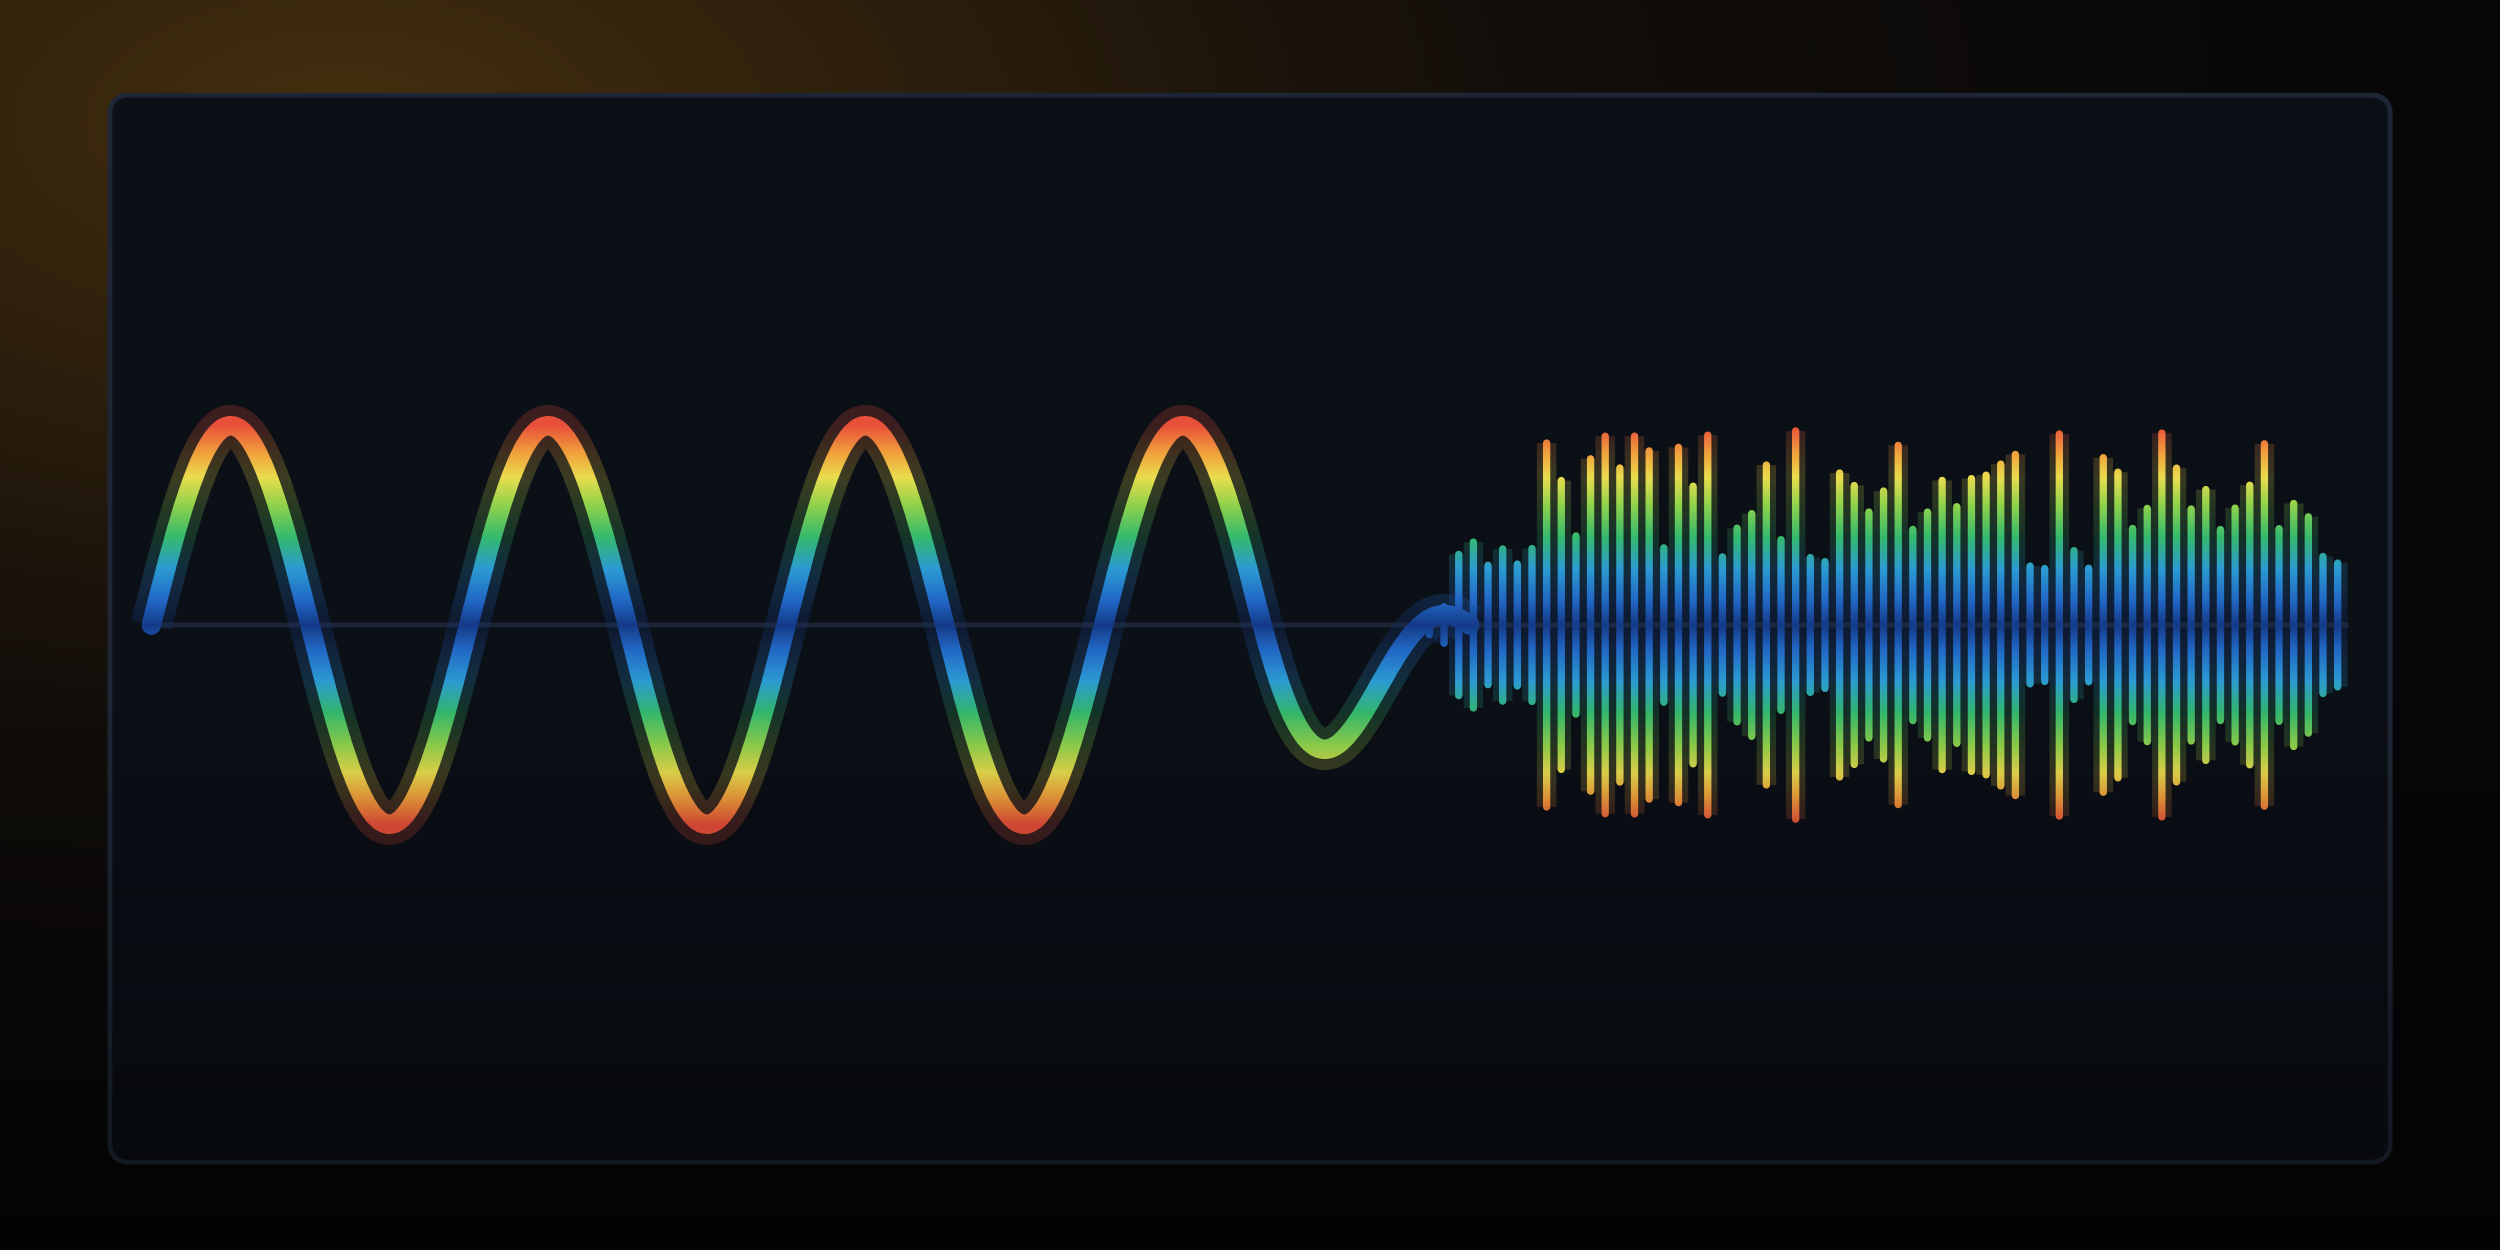
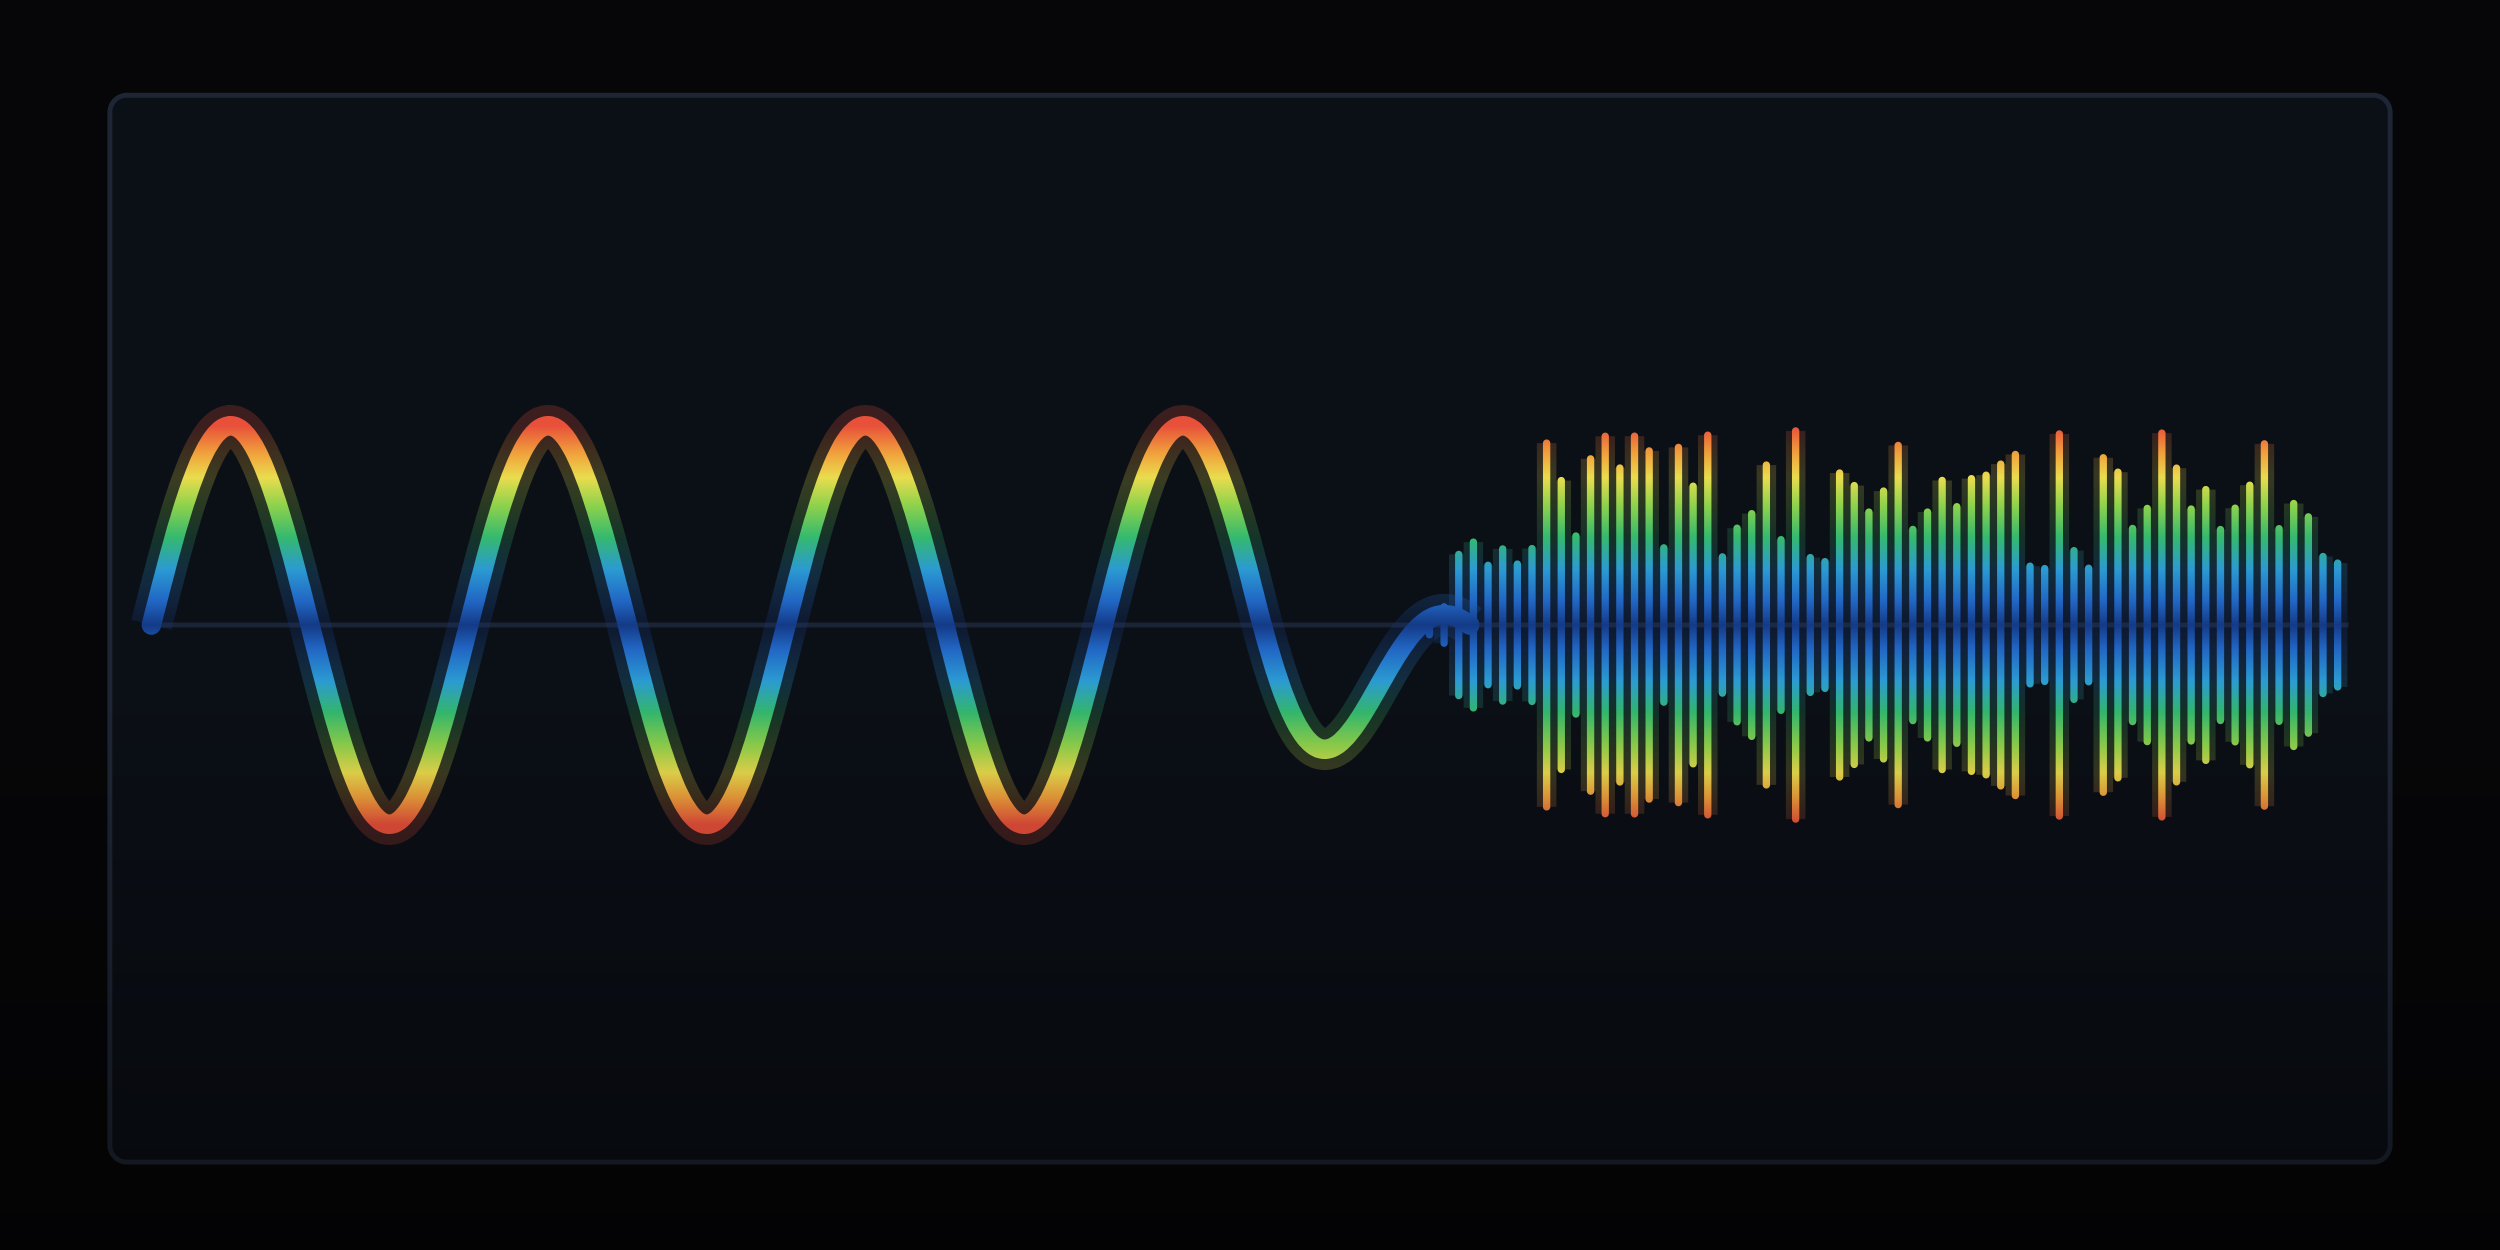
<svg xmlns="http://www.w3.org/2000/svg" preserveAspectRatio="xMidYMid meet" viewBox="0 0 2048 1024" role="img">
  <defs>
    <radialGradient id="amb_b06" cx="14%" cy="10%" r="85%">
      <stop offset="0" stop-color="#f5a020" stop-opacity="0.26" />
      <stop offset="0.55" stop-color="#f5a020" stop-opacity="0.05" />
      <stop offset="1" stop-color="#f5a020" stop-opacity="0" />
    </radialGradient>
    <linearGradient id="vig_b06" x1="0" y1="0" x2="0" y2="1">
      <stop offset="0.55" stop-color="#000" stop-opacity="0" />
      <stop offset="1" stop-color="#000" stop-opacity="0.45" />
    </linearGradient>
    <linearGradient id="mir_b06" gradientUnits="userSpaceOnUse" x1="0" y1="348.8" x2="0" y2="675.2">
      <stop offset="0" stop-color="#e8503a" />
      <stop offset="0.07" stop-color="#f0a23c" />
      <stop offset="0.13" stop-color="#e9dc4d" />
      <stop offset="0.2" stop-color="#8ed24c" />
      <stop offset="0.28" stop-color="#34b96e" />
      <stop offset="0.36" stop-color="#2b9ad2" />
      <stop offset="0.44" stop-color="#2166c4" />
      <stop offset="0.5" stop-color="#143a86" />
      <stop offset="0.5" stop-color="#143a86" />
      <stop offset="0.56" stop-color="#2166c4" />
      <stop offset="0.64" stop-color="#2b9ad2" />
      <stop offset="0.72" stop-color="#34b96e" />
      <stop offset="0.8" stop-color="#8ed24c" />
      <stop offset="0.87" stop-color="#e9dc4d" />
      <stop offset="0.93" stop-color="#f0a23c" />
      <stop offset="1" stop-color="#e8503a" />
    </linearGradient>
  </defs>
  <rect width="2048" height="1024" fill="#060608" />
-   <rect width="2048" height="1024" fill="url(#amb_b06)" />
  <rect x="90" y="78" width="1868" height="874" rx="14" fill="#0b0f16" stroke="#1e2635" stroke-width="4" />
  <line x1="124" y1="512" x2="1924" y2="512" stroke="#1b2434" stroke-width="4" />
  <polyline points="124,512 125.4,506.4 126.8,500.8 128.3,495.2 129.7,489.6 131.1,484.1 132.5,478.6 134,473.1 135.4,467.7 136.8,462.3 138.2,457 139.7,451.7 141.1,446.6 142.5,441.5 143.9,436.4 145.3,431.5 146.8,426.7 148.2,421.9 149.6,417.3 151,412.8 152.5,408.4 153.9,404.1 155.3,400 156.7,396 158.2,392.1 159.6,388.4 161,384.8 162.4,381.3 163.8,378 165.3,374.9 166.7,372 168.1,369.2 169.5,366.5 171,364.1 172.4,361.8 173.8,359.7 175.2,357.8 176.6,356 178.1,354.5 179.5,353.1 180.9,351.9 182.3,350.9 183.8,350.1 185.2,349.5 186.6,349.1 188,348.8 189.5,348.8 190.9,349 192.3,349.3 193.7,349.9 195.1,350.6 196.6,351.5 198,352.6 199.4,353.9 200.8,355.4 202.3,357.1 203.7,359 205.1,361 206.5,363.2 208,365.6 209.4,368.2 210.8,370.9 212.2,373.8 213.6,376.9 215.1,380.1 216.5,383.5 217.9,387 219.3,390.7 220.8,394.6 222.2,398.5 223.6,402.6 225,406.8 226.5,411.2 227.9,415.7 229.3,420.3 230.7,425 232.1,429.7 233.6,434.6 235,439.6 236.4,444.7 237.8,449.9 239.3,455.1 240.7,460.4 242.1,465.7 243.5,471.1 244.9,476.6 246.4,482.1 247.8,487.6 249.2,493.2 250.6,498.8 252.1,504.4 253.5,510 254.9,515.6 256.3,521.2 257.8,526.8 259.2,532.4 260.6,537.9 262,543.4 263.4,548.9 264.9,554.4 266.3,559.8 267.7,565.1 269.1,570.4 270.6,575.6 272,580.7 273.4,585.8 274.8,590.7 276.3,595.6 277.7,600.4 279.1,605 280.5,609.6 281.9,614 283.4,618.3 284.8,622.5 286.2,626.6 287.6,630.5 289.1,634.3 290.5,638 291.9,641.4 293.3,644.8 294.8,648 296.2,651 297.6,653.9 299,656.5 300.4,659.1 301.9,661.4 303.3,663.6 304.7,665.6 306.1,667.4 307.6,669 309,670.4 310.4,671.7 311.8,672.8 313.2,673.6 314.7,674.3 316.1,674.8 317.5,675.1 318.9,675.2 320.4,675.1 321.8,674.8 323.2,674.4 324.6,673.7 326.1,672.8 327.5,671.8 328.9,670.6 330.3,669.1 331.7,667.5 333.2,665.7 334.6,663.7 336,661.6 337.4,659.3 338.9,656.8 340.3,654.1 341.7,651.2 343.1,648.2 344.6,645.1 346,641.7 347.4,638.3 348.8,634.6 350.2,630.8 351.7,626.9 353.1,622.9 354.5,618.7 355.9,614.4 357.4,610 358.8,605.4 360.2,600.8 361.6,596 363.1,591.1 364.5,586.2 365.9,581.1 367.3,576 368.7,570.8 370.2,565.5 371.6,560.2 373,554.8 374.4,549.4 375.9,543.9 377.3,538.4 378.7,532.8 380.1,527.3 381.5,521.7 383,516.1 384.4,510.4 385.8,504.8 387.2,499.2 388.7,493.6 390.1,488.1 391.5,482.5 392.9,477 394.4,471.6 395.8,466.2 397.2,460.8 398.6,455.5 400,450.3 401.5,445.1 402.9,440 404.3,435.1 405.7,430.2 407.2,425.3 408.6,420.6 410,416 411.4,411.6 412.9,407.2 414.3,403 415.7,398.9 417.1,394.9 418.5,391 420,387.3 421.4,383.8 422.8,380.4 424.2,377.2 425.7,374.1 427.1,371.2 428.5,368.4 429.9,365.8 431.4,363.4 432.8,361.2 434.2,359.1 435.6,357.3 437,355.6 438.5,354.1 439.9,352.7 441.3,351.6 442.7,350.7 444.2,349.9 445.6,349.4 447,349 448.4,348.8 449.8,348.8 451.3,349 452.7,349.5 454.1,350 455.5,350.8 457,351.8 458.4,353 459.8,354.3 461.2,355.9 462.7,357.6 464.1,359.5 465.5,361.6 466.9,363.9 468.3,366.3 469.8,368.9 471.2,371.7 472.6,374.7 474,377.8 475.5,381 476.9,384.5 478.3,388.1 479.7,391.8 481.2,395.6 482.6,399.6 484,403.8 485.4,408 486.8,412.4 488.3,416.9 489.7,421.5 491.1,426.3 492.5,431.1 494,436 495.4,441 496.8,446.1 498.2,451.3 499.7,456.5 501.1,461.9 502.5,467.2 503.9,472.6 505.3,478.1 506.8,483.6 508.2,489.2 509.6,494.7 511,500.3 512.5,505.9 513.9,511.5 515.3,517.1 516.7,522.7 518.2,528.3 519.6,533.9 521,539.5 522.4,545 523.8,550.5 525.3,555.9 526.7,561.3 528.1,566.6 529.5,571.8 531,577 532.4,582.1 533.8,587.2 535.2,592.1 536.6,596.9 538.1,601.7 539.5,606.3 540.9,610.8 542.3,615.2 543.8,619.5 545.2,623.7 546.6,627.7 548,631.6 549.5,635.3 550.9,638.9 552.3,642.4 553.7,645.7 555.1,648.8 556.6,651.8 558,654.6 559.4,657.3 560.8,659.7 562.3,662 563.7,664.1 565.1,666.1 566.5,667.8 568,669.4 569.4,670.8 570.8,672 572.2,673 573.6,673.8 575.1,674.5 576.5,674.9 577.9,675.1 579.3,675.2 580.8,675.1 582.2,674.7 583.6,674.2 585,673.5 586.5,672.6 587.9,671.5 589.3,670.2 590.7,668.7 592.1,667 593.6,665.2 595,663.2 596.4,661 597.8,658.6 599.3,656 600.7,653.3 602.1,650.4 603.5,647.4 604.9,644.2 606.4,640.8 607.8,637.3 609.2,633.6 610.6,629.8 612.1,625.8 613.5,621.7 614.9,617.5 616.3,613.2 617.8,608.7 619.2,604.1 620.6,599.4 622,594.7 623.4,589.8 624.9,584.8 626.3,579.7 627.7,574.6 629.1,569.4 630.6,564.1 632,558.7 633.4,553.3 634.8,547.9 636.3,542.4 637.7,536.8 639.1,531.3 640.5,525.7 641.9,520.1 643.4,514.5 644.8,508.9 646.2,503.3 647.6,497.7 649.1,492.1 650.5,486.5 651.9,481 653.3,475.5 654.8,470.1 656.2,464.7 657.6,459.3 659,454.1 660.4,448.8 661.9,443.7 663.3,438.7 664.7,433.7 666.1,428.8 667.6,424 669,419.4 670.4,414.8 671.8,410.3 673.2,406 674.7,401.8 676.1,397.7 677.5,393.8 678.9,390 680.4,386.3 681.8,382.8 683.2,379.5 684.6,376.3 686.1,373.3 687.5,370.4 688.9,367.7 690.3,365.1 691.7,362.8 693.2,360.6 694.6,358.6 696,356.8 697.4,355.1 698.9,353.7 700.3,352.4 701.7,351.3 703.1,350.4 704.6,349.7 706,349.2 707.4,348.9 708.8,348.8 710.2,348.9 711.7,349.1 713.1,349.6 714.5,350.2 715.9,351.1 717.4,352.1 718.8,353.3 720.2,354.7 721.6,356.3 723.1,358.1 724.5,360.1 725.9,362.2 727.3,364.5 728.7,367 730.2,369.7 731.6,372.5 733,375.5 734.4,378.7 735.9,382 737.3,385.5 738.7,389.1 740.1,392.8 741.5,396.7 743,400.8 744.4,405 745.8,409.2 747.2,413.7 748.7,418.2 750.1,422.9 751.5,427.6 752.9,432.5 754.4,437.4 755.8,442.4 757.2,447.6 758.6,452.7 760,458 761.5,463.3 762.9,468.7 764.3,474.2 765.7,479.6 767.2,485.2 768.6,490.7 770,496.3 771.4,501.9 772.9,507.5 774.3,513.1 775.7,518.7 777.1,524.3 778.5,529.9 780,535.5 781.4,541 782.8,546.5 784.2,552 785.7,557.4 787.1,562.7 788.5,568 789.9,573.3 791.4,578.4 792.8,583.5 794.2,588.5 795.6,593.4 797,598.3 798.5,603 799.9,607.6 801.3,612.1 802.7,616.4 804.2,620.7 805.6,624.8 807,628.8 808.4,632.6 809.8,636.4 811.3,639.9 812.7,643.3 814.1,646.6 815.5,649.7 817,652.6 818.4,655.4 819.8,658 821.2,660.4 822.7,662.6 824.1,664.7 825.5,666.6 826.9,668.3 828.3,669.8 829.8,671.2 831.2,672.3 832.6,673.3 834,674 835.5,674.6 836.9,675 838.3,675.2 839.7,675.2 841.2,675 842.6,674.6 844,674 845.4,673.2 846.8,672.3 848.3,671.1 849.7,669.8 851.1,668.3 852.5,666.5 854,664.6 855.4,662.6 856.8,660.3 858.2,657.9 859.7,655.3 861.1,652.5 862.5,649.6 863.9,646.5 865.3,643.2 866.8,639.8 868.2,636.3 869.6,632.5 871,628.7 872.5,624.7 873.9,620.6 875.3,616.3 876.7,611.9 878.2,607.4 879.6,602.8 881,598.1 882.4,593.3 883.8,588.4 885.3,583.4 886.7,578.3 888.1,573.1 889.5,567.9 891,562.6 892.4,557.2 893.8,551.8 895.2,546.3 896.6,540.8 898.1,535.3 899.5,529.7 900.9,524.1 902.3,518.5 903.8,512.9 905.2,507.3 906.6,501.7 908,496.1 909.5,490.6 910.9,485 912.3,479.5 913.7,474 915.1,468.6 916.6,463.2 918,457.9 919.4,452.6 920.8,447.4 922.3,442.3 923.7,437.3 925.1,432.3 926.5,427.5 928,422.7 929.4,418.1 930.8,413.5 932.2,409.1 933.6,404.8 935.1,400.7 936.5,396.6 937.9,392.7 939.3,389 940.8,385.4 942.2,381.9 943.6,378.6 945,375.4 946.5,372.4 947.9,369.6 949.3,367 950.7,364.5 952.1,362.2 953.6,360 955,358.1 956.4,356.3 957.8,354.7 959.3,353.3 960.7,352.1 962.1,351.1 963.5,350.2 964.9,349.6 966.4,349.1 967.8,348.9 969.2,348.8 970.6,348.9 972.1,349.2 973.5,349.8 974.9,350.5 976.3,351.4 977.8,352.4 979.2,353.7 980.6,355.2 982,356.8 983.4,358.6 984.9,360.7 986.3,362.8 987.7,365.2 989.1,367.7 990.6,370.5 992,373.3 993.4,376.4 994.8,379.6 996.3,382.9 997.7,386.4 999.1,390.1 1000.5,393.9 1001.9,397.8 1003.4,401.9 1004.8,406.1 1006.2,410.5 1007.6,414.9 1009.1,419.5 1010.5,424.2 1011.9,428.9 1013.3,433.8 1014.8,438.8 1016.2,443.8 1017.6,449 1019,454.2 1020.4,459.5 1021.9,464.8 1023.3,470.2 1024.7,475.8 1026.1,481.5 1027.6,487.2 1029,492.8 1030.4,498.3 1031.8,503.8 1033.2,509.2 1034.7,514.5 1036.1,519.7 1037.5,524.8 1038.9,529.8 1040.4,534.7 1041.8,539.5 1043.2,544.2 1044.6,548.7 1046.1,553.1 1047.5,557.4 1048.9,561.6 1050.3,565.6 1051.7,569.4 1053.2,573.1 1054.6,576.7 1056,580.1 1057.4,583.3 1058.9,586.4 1060.3,589.3 1061.7,592.1 1063.1,594.7 1064.6,597.1 1066,599.4 1067.4,601.5 1068.8,603.4 1070.2,605.2 1071.7,606.7 1073.1,608.2 1074.5,609.4 1075.9,610.5 1077.4,611.5 1078.8,612.2 1080.2,612.9 1081.6,613.3 1083.1,613.6 1084.5,613.8 1085.9,613.8 1087.3,613.6 1088.7,613.3 1090.2,612.9 1091.6,612.3 1093,611.6 1094.4,610.7 1095.9,609.8 1097.3,608.7 1098.7,607.5 1100.1,606.1 1101.5,604.7 1103,603.2 1104.4,601.5 1105.8,599.8 1107.2,598 1108.7,596.1 1110.1,594.1 1111.5,592.1 1112.9,589.9 1114.4,587.7 1115.8,585.5 1117.2,583.2 1118.6,580.9 1120,578.5 1121.5,576.1 1122.9,573.6 1124.3,571.1 1125.7,568.7 1127.2,566.1 1128.6,563.6 1130,561.1 1131.4,558.6 1132.9,556.1 1134.3,553.6 1135.7,551.1 1137.1,548.7 1138.5,546.2 1140,543.9 1141.4,541.5 1142.8,539.2 1144.2,536.9 1145.7,534.7 1147.1,532.5 1148.5,530.4 1149.9,528.4 1151.4,526.4 1152.8,524.4 1154.2,522.6 1155.6,520.8 1157,519.1 1158.5,517.5 1159.9,516 1161.3,514.5 1162.7,513.1 1164.2,511.9 1165.6,510.7 1167,509.6 1168.4,508.6 1169.8,507.6 1171.3,506.8 1172.7,506.1 1174.1,505.4 1175.5,504.9 1177,504.4 1178.4,504.1 1179.8,503.8 1181.2,503.6 1182.7,503.6 1184.1,503.6 1185.5,503.7 1186.9,503.9 1188.3,504.1 1189.8,504.5 1191.2,504.9 1192.6,505.4 1194,506 1195.5,506.7 1196.9,507.4 1198.3,508.2 1199.7,509.1 1201.2,510 1202.6,511 1204,512" fill="none" stroke="url(#mir_b06)" stroke-width="34" opacity="0.22" />
  <g stroke="url(#mir_b06)" stroke-width="16" opacity="0.2">
    <line x1="1159" y1="512" x2="1159" y2="512" />
    <line x1="1171" y1="504" x2="1171" y2="520" />
    <line x1="1183" y1="497.1" x2="1183" y2="526.9" />
    <line x1="1195" y1="454.2" x2="1195" y2="569.8" />
    <line x1="1207" y1="444.1" x2="1207" y2="579.9" />
    <line x1="1219" y1="463.1" x2="1219" y2="560.9" />
    <line x1="1231" y1="449.7" x2="1231" y2="574.3" />
    <line x1="1243" y1="462.1" x2="1243" y2="561.9" />
    <line x1="1255" y1="449.4" x2="1255" y2="574.6" />
    <line x1="1267" y1="363" x2="1267" y2="661" />
    <line x1="1279" y1="393.7" x2="1279" y2="630.3" />
    <line x1="1291" y1="439.1" x2="1291" y2="584.9" />
    <line x1="1303" y1="375.9" x2="1303" y2="648.1" />
    <line x1="1315" y1="357.4" x2="1315" y2="666.6" />
    <line x1="1327" y1="383.4" x2="1327" y2="640.6" />
    <line x1="1339" y1="357.3" x2="1339" y2="666.7" />
    <line x1="1351" y1="369.4" x2="1351" y2="654.6" />
    <line x1="1363" y1="448.8" x2="1363" y2="575.2" />
    <line x1="1375" y1="366.5" x2="1375" y2="657.5" />
    <line x1="1387" y1="398.3" x2="1387" y2="625.7" />
    <line x1="1399" y1="356.5" x2="1399" y2="667.5" />
    <line x1="1411" y1="456.2" x2="1411" y2="567.8" />
    <line x1="1423" y1="432.7" x2="1423" y2="591.3" />
    <line x1="1435" y1="420.8" x2="1435" y2="603.2" />
    <line x1="1447" y1="381" x2="1447" y2="643" />
    <line x1="1459" y1="442.1" x2="1459" y2="581.9" />
    <line x1="1471" y1="353" x2="1471" y2="671" />
    <line x1="1483" y1="456.8" x2="1483" y2="567.2" />
    <line x1="1495" y1="460.1" x2="1495" y2="563.9" />
    <line x1="1507" y1="387.5" x2="1507" y2="636.5" />
    <line x1="1519" y1="397.8" x2="1519" y2="626.2" />
    <line x1="1531" y1="419.5" x2="1531" y2="604.5" />
    <line x1="1543" y1="402.3" x2="1543" y2="621.7" />
    <line x1="1555" y1="364.9" x2="1555" y2="659.1" />
    <line x1="1567" y1="433.7" x2="1567" y2="590.3" />
    <line x1="1579" y1="419.5" x2="1579" y2="604.5" />
    <line x1="1591" y1="393.6" x2="1591" y2="630.4" />
    <line x1="1603" y1="415.1" x2="1603" y2="608.9" />
    <line x1="1615" y1="392.1" x2="1615" y2="631.9" />
    <line x1="1627" y1="389.3" x2="1627" y2="634.7" />
    <line x1="1639" y1="380.2" x2="1639" y2="643.8" />
    <line x1="1651" y1="372.3" x2="1651" y2="651.7" />
    <line x1="1663" y1="463.8" x2="1663" y2="560.2" />
    <line x1="1675" y1="465.8" x2="1675" y2="558.2" />
    <line x1="1687" y1="355.5" x2="1687" y2="668.5" />
    <line x1="1699" y1="451.1" x2="1699" y2="572.9" />
    <line x1="1711" y1="465.5" x2="1711" y2="558.5" />
    <line x1="1723" y1="375" x2="1723" y2="649" />
    <line x1="1735" y1="386.8" x2="1735" y2="637.2" />
    <line x1="1747" y1="432.9" x2="1747" y2="591.1" />
    <line x1="1759" y1="416.5" x2="1759" y2="607.5" />
    <line x1="1771" y1="354.8" x2="1771" y2="669.2" />
    <line x1="1783" y1="383.5" x2="1783" y2="640.5" />
    <line x1="1795" y1="417" x2="1795" y2="607" />
    <line x1="1807" y1="401.1" x2="1807" y2="622.9" />
    <line x1="1819" y1="433.8" x2="1819" y2="590.2" />
    <line x1="1831" y1="416.3" x2="1831" y2="607.7" />
    <line x1="1843" y1="397.5" x2="1843" y2="626.5" />
    <line x1="1855" y1="363.6" x2="1855" y2="660.4" />
    <line x1="1867" y1="433.1" x2="1867" y2="590.9" />
    <line x1="1879" y1="412.5" x2="1879" y2="611.5" />
    <line x1="1891" y1="423.4" x2="1891" y2="600.6" />
    <line x1="1903" y1="455.9" x2="1903" y2="568.1" />
    <line x1="1915" y1="461.3" x2="1915" y2="562.7" />
  </g>
  <g stroke="url(#mir_b06)" stroke-width="6" stroke-linecap="round">
    <line x1="1159" y1="512" x2="1159" y2="512" />
    <line x1="1171" y1="504" x2="1171" y2="520" />
    <line x1="1183" y1="497.1" x2="1183" y2="526.9" />
    <line x1="1195" y1="454.2" x2="1195" y2="569.8" />
    <line x1="1207" y1="444.1" x2="1207" y2="579.9" />
    <line x1="1219" y1="463.1" x2="1219" y2="560.9" />
    <line x1="1231" y1="449.7" x2="1231" y2="574.3" />
    <line x1="1243" y1="462.1" x2="1243" y2="561.9" />
    <line x1="1255" y1="449.4" x2="1255" y2="574.6" />
    <line x1="1267" y1="363" x2="1267" y2="661" />
    <line x1="1279" y1="393.7" x2="1279" y2="630.3" />
    <line x1="1291" y1="439.1" x2="1291" y2="584.9" />
    <line x1="1303" y1="375.9" x2="1303" y2="648.1" />
    <line x1="1315" y1="357.4" x2="1315" y2="666.6" />
    <line x1="1327" y1="383.4" x2="1327" y2="640.6" />
    <line x1="1339" y1="357.3" x2="1339" y2="666.7" />
    <line x1="1351" y1="369.4" x2="1351" y2="654.6" />
    <line x1="1363" y1="448.8" x2="1363" y2="575.2" />
    <line x1="1375" y1="366.5" x2="1375" y2="657.5" />
    <line x1="1387" y1="398.3" x2="1387" y2="625.7" />
    <line x1="1399" y1="356.5" x2="1399" y2="667.5" />
    <line x1="1411" y1="456.2" x2="1411" y2="567.8" />
    <line x1="1423" y1="432.7" x2="1423" y2="591.3" />
    <line x1="1435" y1="420.8" x2="1435" y2="603.2" />
    <line x1="1447" y1="381" x2="1447" y2="643" />
    <line x1="1459" y1="442.1" x2="1459" y2="581.9" />
    <line x1="1471" y1="353" x2="1471" y2="671" />
    <line x1="1483" y1="456.8" x2="1483" y2="567.2" />
    <line x1="1495" y1="460.1" x2="1495" y2="563.9" />
    <line x1="1507" y1="387.5" x2="1507" y2="636.5" />
    <line x1="1519" y1="397.8" x2="1519" y2="626.2" />
    <line x1="1531" y1="419.5" x2="1531" y2="604.5" />
    <line x1="1543" y1="402.3" x2="1543" y2="621.7" />
    <line x1="1555" y1="364.9" x2="1555" y2="659.1" />
    <line x1="1567" y1="433.7" x2="1567" y2="590.3" />
    <line x1="1579" y1="419.5" x2="1579" y2="604.5" />
    <line x1="1591" y1="393.6" x2="1591" y2="630.4" />
    <line x1="1603" y1="415.1" x2="1603" y2="608.9" />
    <line x1="1615" y1="392.1" x2="1615" y2="631.9" />
    <line x1="1627" y1="389.3" x2="1627" y2="634.7" />
    <line x1="1639" y1="380.2" x2="1639" y2="643.8" />
    <line x1="1651" y1="372.3" x2="1651" y2="651.7" />
    <line x1="1663" y1="463.8" x2="1663" y2="560.2" />
    <line x1="1675" y1="465.8" x2="1675" y2="558.2" />
    <line x1="1687" y1="355.5" x2="1687" y2="668.5" />
    <line x1="1699" y1="451.1" x2="1699" y2="572.9" />
    <line x1="1711" y1="465.5" x2="1711" y2="558.5" />
    <line x1="1723" y1="375" x2="1723" y2="649" />
    <line x1="1735" y1="386.8" x2="1735" y2="637.2" />
    <line x1="1747" y1="432.9" x2="1747" y2="591.1" />
    <line x1="1759" y1="416.5" x2="1759" y2="607.5" />
    <line x1="1771" y1="354.8" x2="1771" y2="669.2" />
    <line x1="1783" y1="383.5" x2="1783" y2="640.5" />
    <line x1="1795" y1="417" x2="1795" y2="607" />
    <line x1="1807" y1="401.1" x2="1807" y2="622.9" />
    <line x1="1819" y1="433.8" x2="1819" y2="590.2" />
    <line x1="1831" y1="416.3" x2="1831" y2="607.7" />
    <line x1="1843" y1="397.5" x2="1843" y2="626.5" />
    <line x1="1855" y1="363.6" x2="1855" y2="660.4" />
    <line x1="1867" y1="433.1" x2="1867" y2="590.9" />
    <line x1="1879" y1="412.5" x2="1879" y2="611.5" />
    <line x1="1891" y1="423.4" x2="1891" y2="600.6" />
    <line x1="1903" y1="455.9" x2="1903" y2="568.1" />
    <line x1="1915" y1="461.3" x2="1915" y2="562.7" />
  </g>
  <polyline points="124,512 125.4,506.4 126.8,500.8 128.3,495.2 129.7,489.6 131.1,484.1 132.5,478.6 134,473.1 135.4,467.7 136.8,462.3 138.2,457 139.7,451.7 141.1,446.6 142.5,441.5 143.9,436.4 145.3,431.5 146.8,426.7 148.2,421.9 149.6,417.3 151,412.8 152.5,408.4 153.9,404.1 155.3,400 156.7,396 158.2,392.1 159.6,388.4 161,384.8 162.4,381.3 163.8,378 165.3,374.9 166.7,372 168.1,369.2 169.5,366.5 171,364.1 172.4,361.8 173.8,359.7 175.2,357.8 176.6,356 178.1,354.5 179.5,353.1 180.9,351.9 182.3,350.9 183.8,350.1 185.2,349.5 186.6,349.1 188,348.8 189.5,348.8 190.9,349 192.3,349.3 193.7,349.9 195.1,350.6 196.6,351.5 198,352.6 199.4,353.9 200.8,355.4 202.3,357.1 203.7,359 205.1,361 206.5,363.2 208,365.6 209.4,368.2 210.8,370.9 212.2,373.8 213.6,376.9 215.1,380.1 216.5,383.5 217.9,387 219.3,390.7 220.8,394.6 222.2,398.5 223.6,402.6 225,406.8 226.5,411.2 227.9,415.7 229.3,420.3 230.7,425 232.1,429.7 233.6,434.6 235,439.6 236.4,444.7 237.8,449.9 239.3,455.1 240.7,460.4 242.1,465.7 243.5,471.1 244.9,476.6 246.4,482.1 247.8,487.6 249.2,493.2 250.6,498.8 252.1,504.4 253.5,510 254.9,515.6 256.3,521.2 257.8,526.8 259.2,532.4 260.6,537.9 262,543.4 263.4,548.9 264.9,554.4 266.3,559.8 267.7,565.1 269.1,570.4 270.6,575.6 272,580.7 273.4,585.8 274.8,590.7 276.3,595.6 277.7,600.4 279.1,605 280.5,609.6 281.9,614 283.4,618.3 284.8,622.5 286.2,626.6 287.6,630.5 289.1,634.3 290.5,638 291.9,641.4 293.3,644.8 294.8,648 296.2,651 297.6,653.9 299,656.5 300.4,659.1 301.9,661.4 303.3,663.6 304.7,665.6 306.1,667.4 307.6,669 309,670.4 310.4,671.7 311.8,672.8 313.2,673.6 314.7,674.3 316.1,674.8 317.5,675.1 318.9,675.2 320.4,675.1 321.8,674.8 323.2,674.4 324.6,673.7 326.1,672.8 327.5,671.8 328.9,670.6 330.3,669.1 331.7,667.5 333.2,665.7 334.6,663.7 336,661.6 337.4,659.3 338.9,656.8 340.3,654.1 341.7,651.2 343.1,648.2 344.6,645.1 346,641.7 347.4,638.3 348.8,634.6 350.2,630.8 351.7,626.9 353.1,622.9 354.5,618.7 355.9,614.4 357.4,610 358.8,605.4 360.2,600.8 361.6,596 363.1,591.1 364.5,586.2 365.9,581.1 367.3,576 368.7,570.8 370.2,565.5 371.6,560.2 373,554.8 374.4,549.4 375.9,543.9 377.3,538.4 378.7,532.8 380.1,527.3 381.5,521.7 383,516.1 384.4,510.4 385.8,504.8 387.2,499.2 388.7,493.6 390.1,488.1 391.5,482.5 392.9,477 394.4,471.6 395.8,466.2 397.2,460.8 398.6,455.5 400,450.3 401.5,445.1 402.9,440 404.3,435.1 405.7,430.2 407.2,425.3 408.6,420.6 410,416 411.4,411.6 412.9,407.2 414.3,403 415.7,398.9 417.1,394.9 418.5,391 420,387.3 421.4,383.8 422.8,380.4 424.2,377.2 425.7,374.1 427.1,371.2 428.5,368.4 429.9,365.8 431.4,363.4 432.8,361.2 434.2,359.1 435.6,357.3 437,355.6 438.5,354.1 439.9,352.7 441.3,351.6 442.7,350.7 444.2,349.9 445.6,349.4 447,349 448.4,348.8 449.8,348.8 451.3,349 452.7,349.5 454.1,350 455.5,350.8 457,351.8 458.4,353 459.8,354.3 461.2,355.9 462.7,357.6 464.1,359.5 465.5,361.6 466.9,363.9 468.3,366.3 469.8,368.9 471.2,371.7 472.6,374.7 474,377.8 475.5,381 476.9,384.5 478.3,388.1 479.7,391.8 481.2,395.6 482.6,399.6 484,403.8 485.4,408 486.8,412.4 488.3,416.9 489.7,421.5 491.1,426.3 492.5,431.1 494,436 495.4,441 496.8,446.1 498.2,451.3 499.7,456.5 501.1,461.9 502.5,467.2 503.9,472.6 505.3,478.1 506.8,483.6 508.2,489.2 509.6,494.7 511,500.3 512.5,505.9 513.9,511.5 515.3,517.1 516.7,522.7 518.2,528.3 519.6,533.9 521,539.5 522.4,545 523.8,550.5 525.3,555.9 526.7,561.3 528.1,566.6 529.5,571.8 531,577 532.4,582.1 533.8,587.2 535.2,592.1 536.6,596.9 538.1,601.7 539.5,606.3 540.9,610.8 542.3,615.2 543.8,619.5 545.2,623.7 546.6,627.7 548,631.6 549.5,635.3 550.9,638.9 552.3,642.4 553.7,645.7 555.1,648.8 556.6,651.8 558,654.6 559.4,657.3 560.8,659.7 562.3,662 563.7,664.1 565.1,666.1 566.5,667.8 568,669.4 569.4,670.8 570.8,672 572.2,673 573.6,673.8 575.1,674.5 576.5,674.9 577.9,675.1 579.3,675.2 580.8,675.1 582.2,674.7 583.6,674.2 585,673.5 586.5,672.6 587.9,671.5 589.3,670.2 590.7,668.7 592.1,667 593.6,665.2 595,663.2 596.4,661 597.8,658.6 599.3,656 600.7,653.3 602.1,650.4 603.5,647.4 604.9,644.2 606.4,640.8 607.8,637.3 609.2,633.6 610.6,629.8 612.1,625.8 613.5,621.7 614.9,617.5 616.3,613.2 617.8,608.7 619.2,604.1 620.6,599.4 622,594.7 623.4,589.8 624.9,584.8 626.3,579.7 627.7,574.6 629.1,569.4 630.6,564.1 632,558.7 633.4,553.3 634.8,547.9 636.3,542.4 637.7,536.8 639.1,531.3 640.5,525.7 641.9,520.1 643.4,514.5 644.8,508.9 646.2,503.3 647.6,497.7 649.1,492.1 650.5,486.5 651.9,481 653.3,475.5 654.8,470.1 656.2,464.7 657.6,459.3 659,454.1 660.4,448.8 661.9,443.7 663.3,438.7 664.7,433.7 666.1,428.8 667.6,424 669,419.4 670.4,414.8 671.8,410.3 673.2,406 674.7,401.8 676.1,397.7 677.5,393.8 678.9,390 680.4,386.3 681.8,382.8 683.2,379.5 684.6,376.3 686.1,373.3 687.5,370.4 688.9,367.7 690.3,365.1 691.7,362.8 693.2,360.6 694.6,358.6 696,356.8 697.4,355.1 698.9,353.7 700.3,352.4 701.7,351.3 703.1,350.4 704.6,349.7 706,349.2 707.4,348.9 708.8,348.8 710.2,348.9 711.7,349.1 713.1,349.6 714.5,350.2 715.9,351.1 717.4,352.1 718.8,353.3 720.2,354.7 721.6,356.3 723.1,358.1 724.5,360.1 725.9,362.2 727.3,364.5 728.7,367 730.2,369.7 731.6,372.5 733,375.5 734.4,378.7 735.9,382 737.3,385.5 738.7,389.1 740.1,392.8 741.5,396.7 743,400.8 744.4,405 745.8,409.2 747.2,413.7 748.7,418.2 750.1,422.9 751.5,427.6 752.9,432.5 754.4,437.4 755.8,442.4 757.2,447.6 758.6,452.7 760,458 761.5,463.3 762.9,468.7 764.3,474.2 765.7,479.6 767.2,485.2 768.6,490.7 770,496.3 771.4,501.9 772.9,507.5 774.3,513.1 775.7,518.7 777.1,524.3 778.5,529.9 780,535.5 781.4,541 782.8,546.5 784.2,552 785.7,557.4 787.1,562.7 788.5,568 789.9,573.3 791.4,578.4 792.8,583.5 794.2,588.5 795.6,593.4 797,598.3 798.5,603 799.9,607.6 801.3,612.1 802.7,616.4 804.2,620.7 805.6,624.8 807,628.8 808.4,632.6 809.8,636.4 811.3,639.9 812.7,643.3 814.1,646.6 815.5,649.7 817,652.6 818.4,655.4 819.8,658 821.2,660.4 822.7,662.6 824.1,664.7 825.5,666.6 826.9,668.3 828.3,669.8 829.8,671.2 831.2,672.3 832.6,673.3 834,674 835.5,674.6 836.9,675 838.3,675.2 839.7,675.2 841.2,675 842.6,674.6 844,674 845.4,673.2 846.8,672.3 848.3,671.1 849.7,669.8 851.1,668.3 852.5,666.5 854,664.6 855.4,662.6 856.8,660.3 858.2,657.9 859.7,655.3 861.1,652.5 862.5,649.6 863.9,646.5 865.3,643.2 866.8,639.8 868.2,636.3 869.6,632.5 871,628.7 872.5,624.7 873.9,620.6 875.3,616.3 876.7,611.9 878.2,607.4 879.6,602.8 881,598.1 882.4,593.3 883.8,588.4 885.3,583.4 886.7,578.3 888.1,573.1 889.5,567.9 891,562.6 892.4,557.2 893.8,551.8 895.2,546.3 896.6,540.8 898.1,535.3 899.5,529.7 900.9,524.1 902.3,518.5 903.8,512.9 905.2,507.3 906.6,501.7 908,496.1 909.5,490.6 910.9,485 912.3,479.5 913.7,474 915.1,468.6 916.6,463.2 918,457.9 919.4,452.6 920.8,447.4 922.3,442.3 923.7,437.3 925.1,432.3 926.5,427.5 928,422.7 929.4,418.1 930.8,413.5 932.2,409.1 933.6,404.8 935.1,400.7 936.5,396.6 937.9,392.7 939.3,389 940.8,385.4 942.2,381.9 943.6,378.6 945,375.4 946.5,372.4 947.9,369.6 949.3,367 950.7,364.5 952.1,362.2 953.6,360 955,358.1 956.4,356.3 957.8,354.7 959.3,353.3 960.7,352.1 962.1,351.1 963.5,350.2 964.9,349.6 966.4,349.1 967.8,348.9 969.2,348.8 970.6,348.9 972.1,349.2 973.5,349.8 974.9,350.5 976.3,351.4 977.8,352.4 979.2,353.7 980.6,355.2 982,356.8 983.4,358.6 984.9,360.7 986.3,362.8 987.7,365.2 989.1,367.7 990.6,370.5 992,373.3 993.4,376.4 994.8,379.6 996.3,382.9 997.7,386.4 999.1,390.1 1000.5,393.9 1001.9,397.8 1003.4,401.9 1004.8,406.1 1006.2,410.5 1007.6,414.9 1009.1,419.5 1010.5,424.2 1011.9,428.9 1013.3,433.8 1014.8,438.8 1016.2,443.8 1017.6,449 1019,454.2 1020.4,459.5 1021.9,464.8 1023.3,470.2 1024.7,475.8 1026.1,481.5 1027.6,487.2 1029,492.8 1030.4,498.3 1031.8,503.8 1033.2,509.2 1034.7,514.5 1036.1,519.7 1037.5,524.8 1038.9,529.8 1040.4,534.7 1041.8,539.5 1043.2,544.2 1044.6,548.7 1046.1,553.1 1047.5,557.4 1048.9,561.6 1050.3,565.6 1051.7,569.4 1053.2,573.1 1054.6,576.7 1056,580.1 1057.4,583.3 1058.9,586.4 1060.3,589.3 1061.7,592.1 1063.1,594.7 1064.6,597.1 1066,599.4 1067.4,601.5 1068.8,603.4 1070.2,605.2 1071.7,606.7 1073.1,608.2 1074.5,609.4 1075.9,610.5 1077.4,611.5 1078.8,612.2 1080.2,612.9 1081.6,613.3 1083.1,613.6 1084.5,613.8 1085.9,613.8 1087.3,613.6 1088.7,613.3 1090.2,612.9 1091.6,612.3 1093,611.6 1094.4,610.7 1095.9,609.8 1097.3,608.7 1098.7,607.5 1100.1,606.1 1101.5,604.7 1103,603.2 1104.4,601.5 1105.8,599.8 1107.2,598 1108.7,596.1 1110.1,594.1 1111.5,592.1 1112.9,589.9 1114.4,587.7 1115.8,585.5 1117.2,583.2 1118.6,580.9 1120,578.5 1121.5,576.1 1122.9,573.6 1124.3,571.1 1125.7,568.7 1127.2,566.1 1128.6,563.6 1130,561.1 1131.4,558.6 1132.9,556.1 1134.3,553.6 1135.7,551.1 1137.1,548.7 1138.5,546.2 1140,543.9 1141.4,541.5 1142.8,539.2 1144.2,536.9 1145.7,534.7 1147.1,532.5 1148.5,530.4 1149.9,528.4 1151.4,526.4 1152.8,524.4 1154.2,522.6 1155.6,520.8 1157,519.1 1158.5,517.5 1159.9,516 1161.3,514.5 1162.7,513.1 1164.2,511.9 1165.6,510.7 1167,509.6 1168.4,508.6 1169.8,507.6 1171.3,506.8 1172.7,506.1 1174.1,505.4 1175.5,504.9 1177,504.4 1178.4,504.1 1179.8,503.8 1181.2,503.6 1182.7,503.6 1184.1,503.6 1185.5,503.7 1186.9,503.9 1188.3,504.1 1189.8,504.5 1191.2,504.9 1192.6,505.4 1194,506 1195.5,506.7 1196.9,507.4 1198.3,508.2 1199.7,509.1 1201.2,510 1202.6,511 1204,512" fill="none" stroke="url(#mir_b06)" stroke-width="16" stroke-linecap="round" />
  <rect width="2048" height="1024" fill="url(#vig_b06)" />
</svg>
